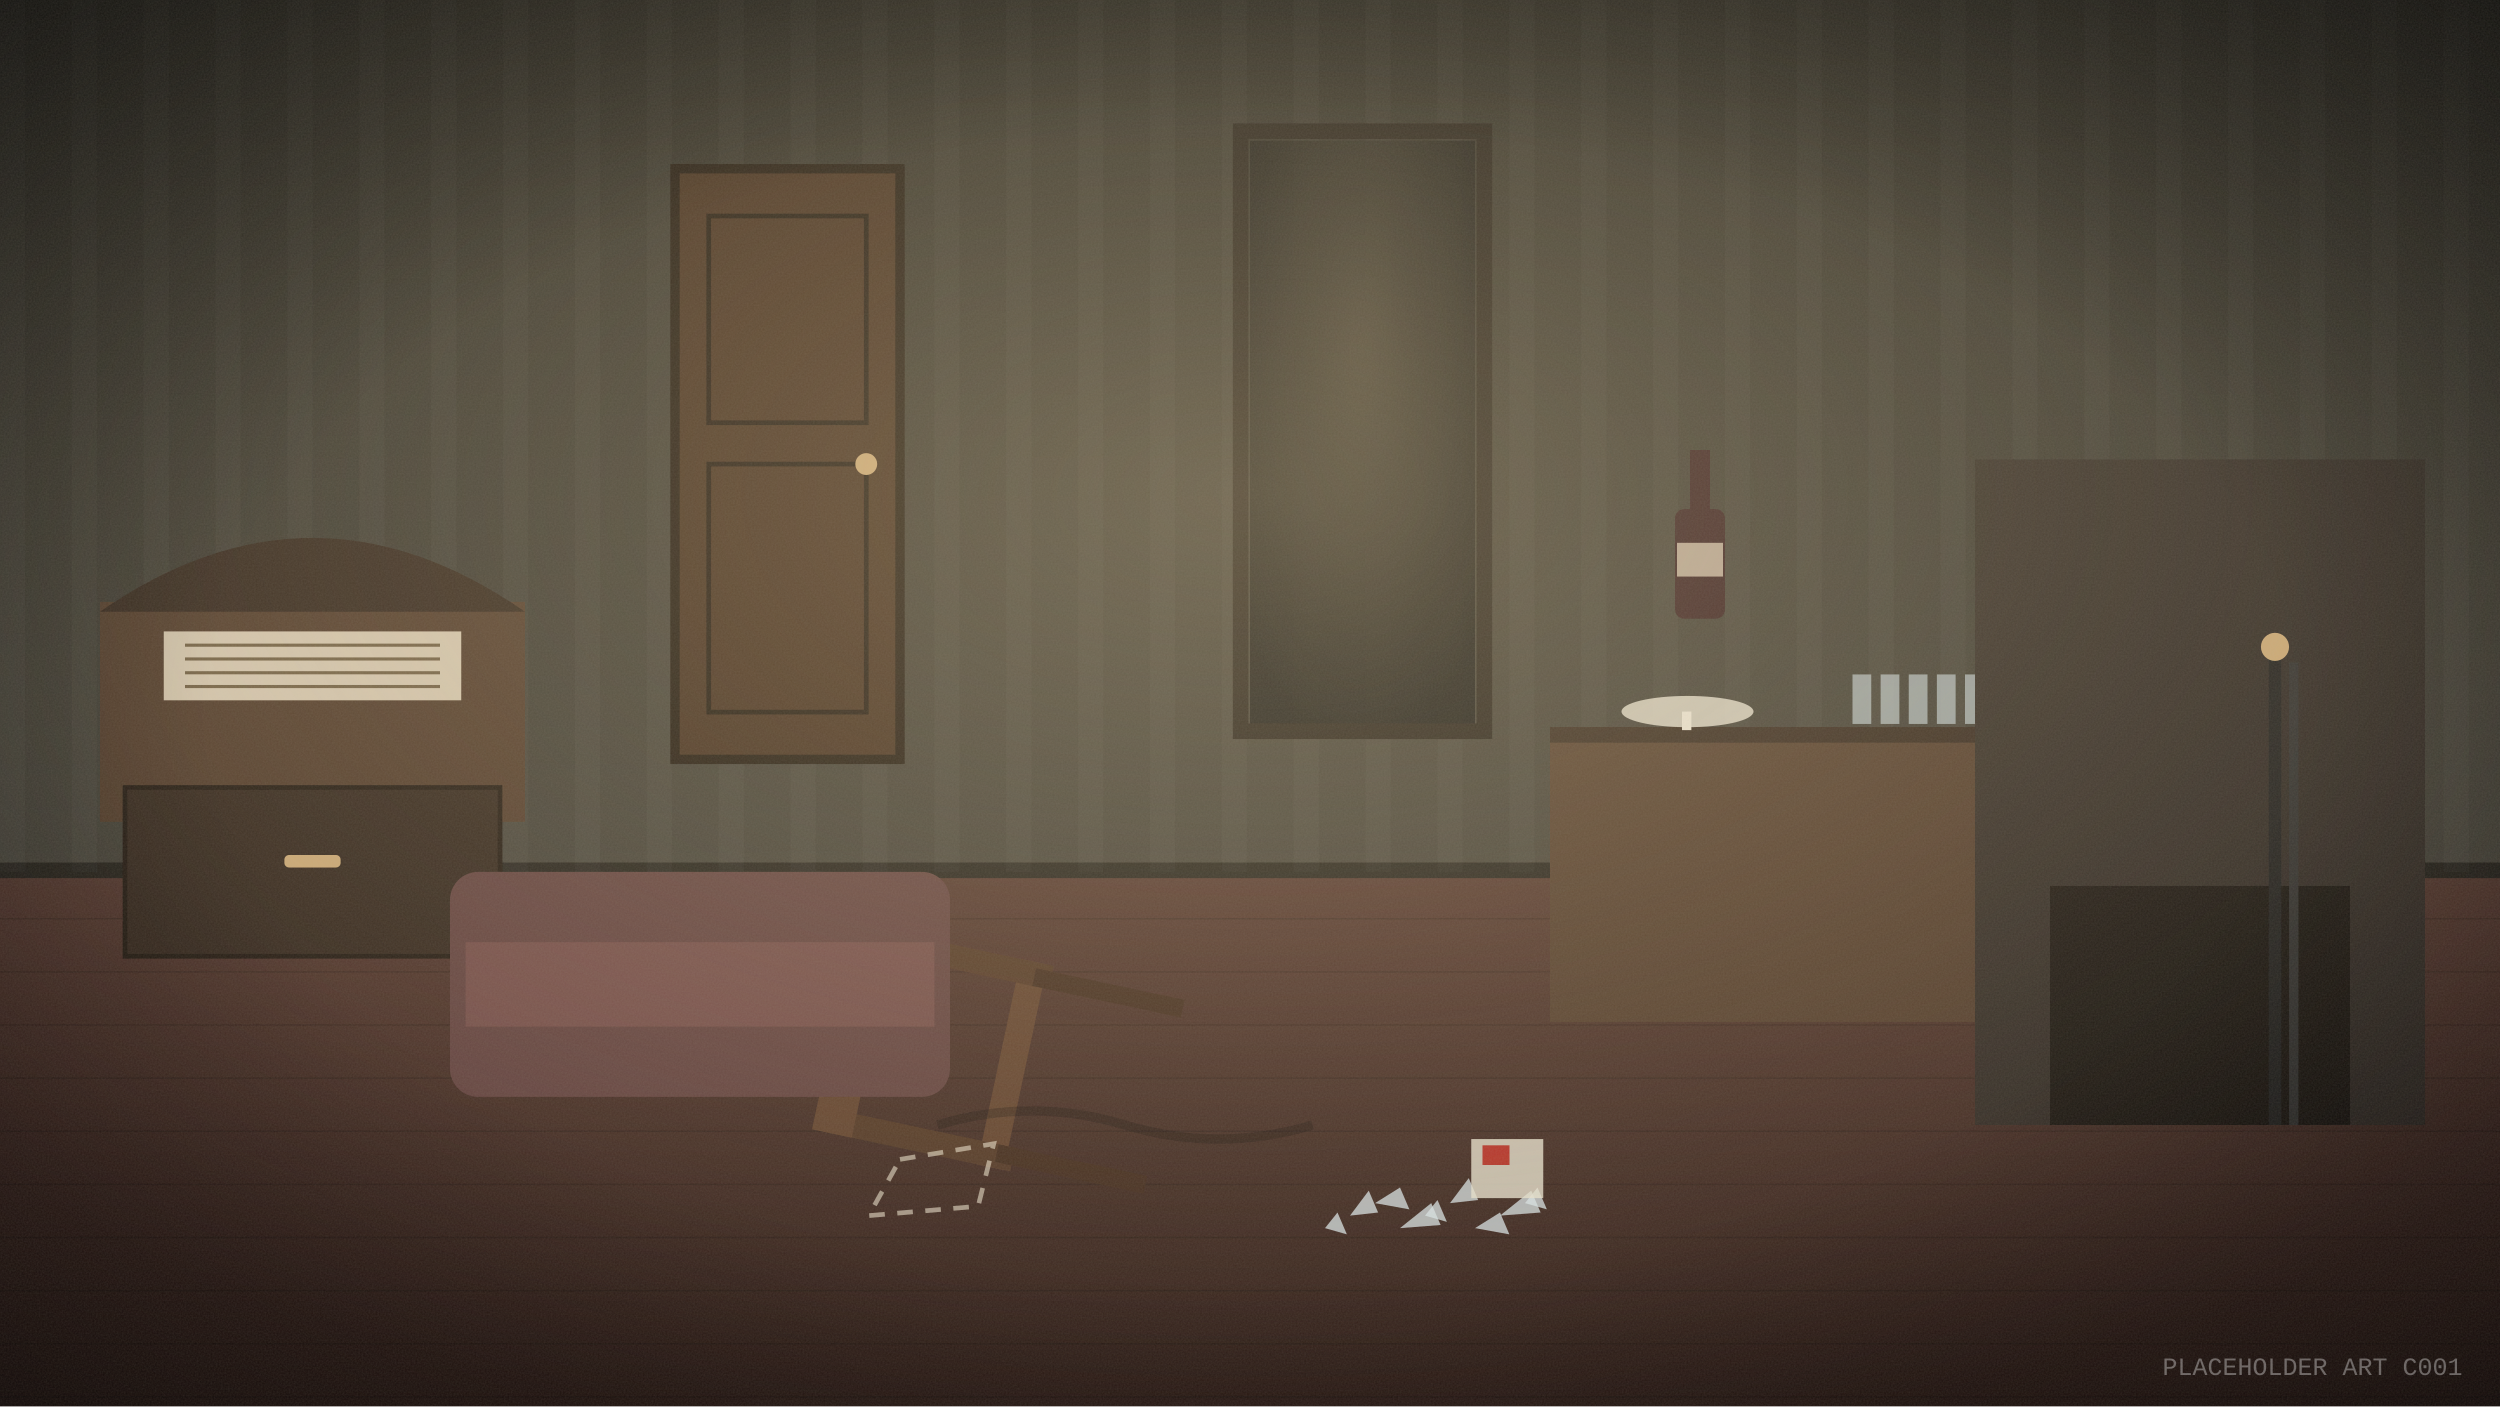
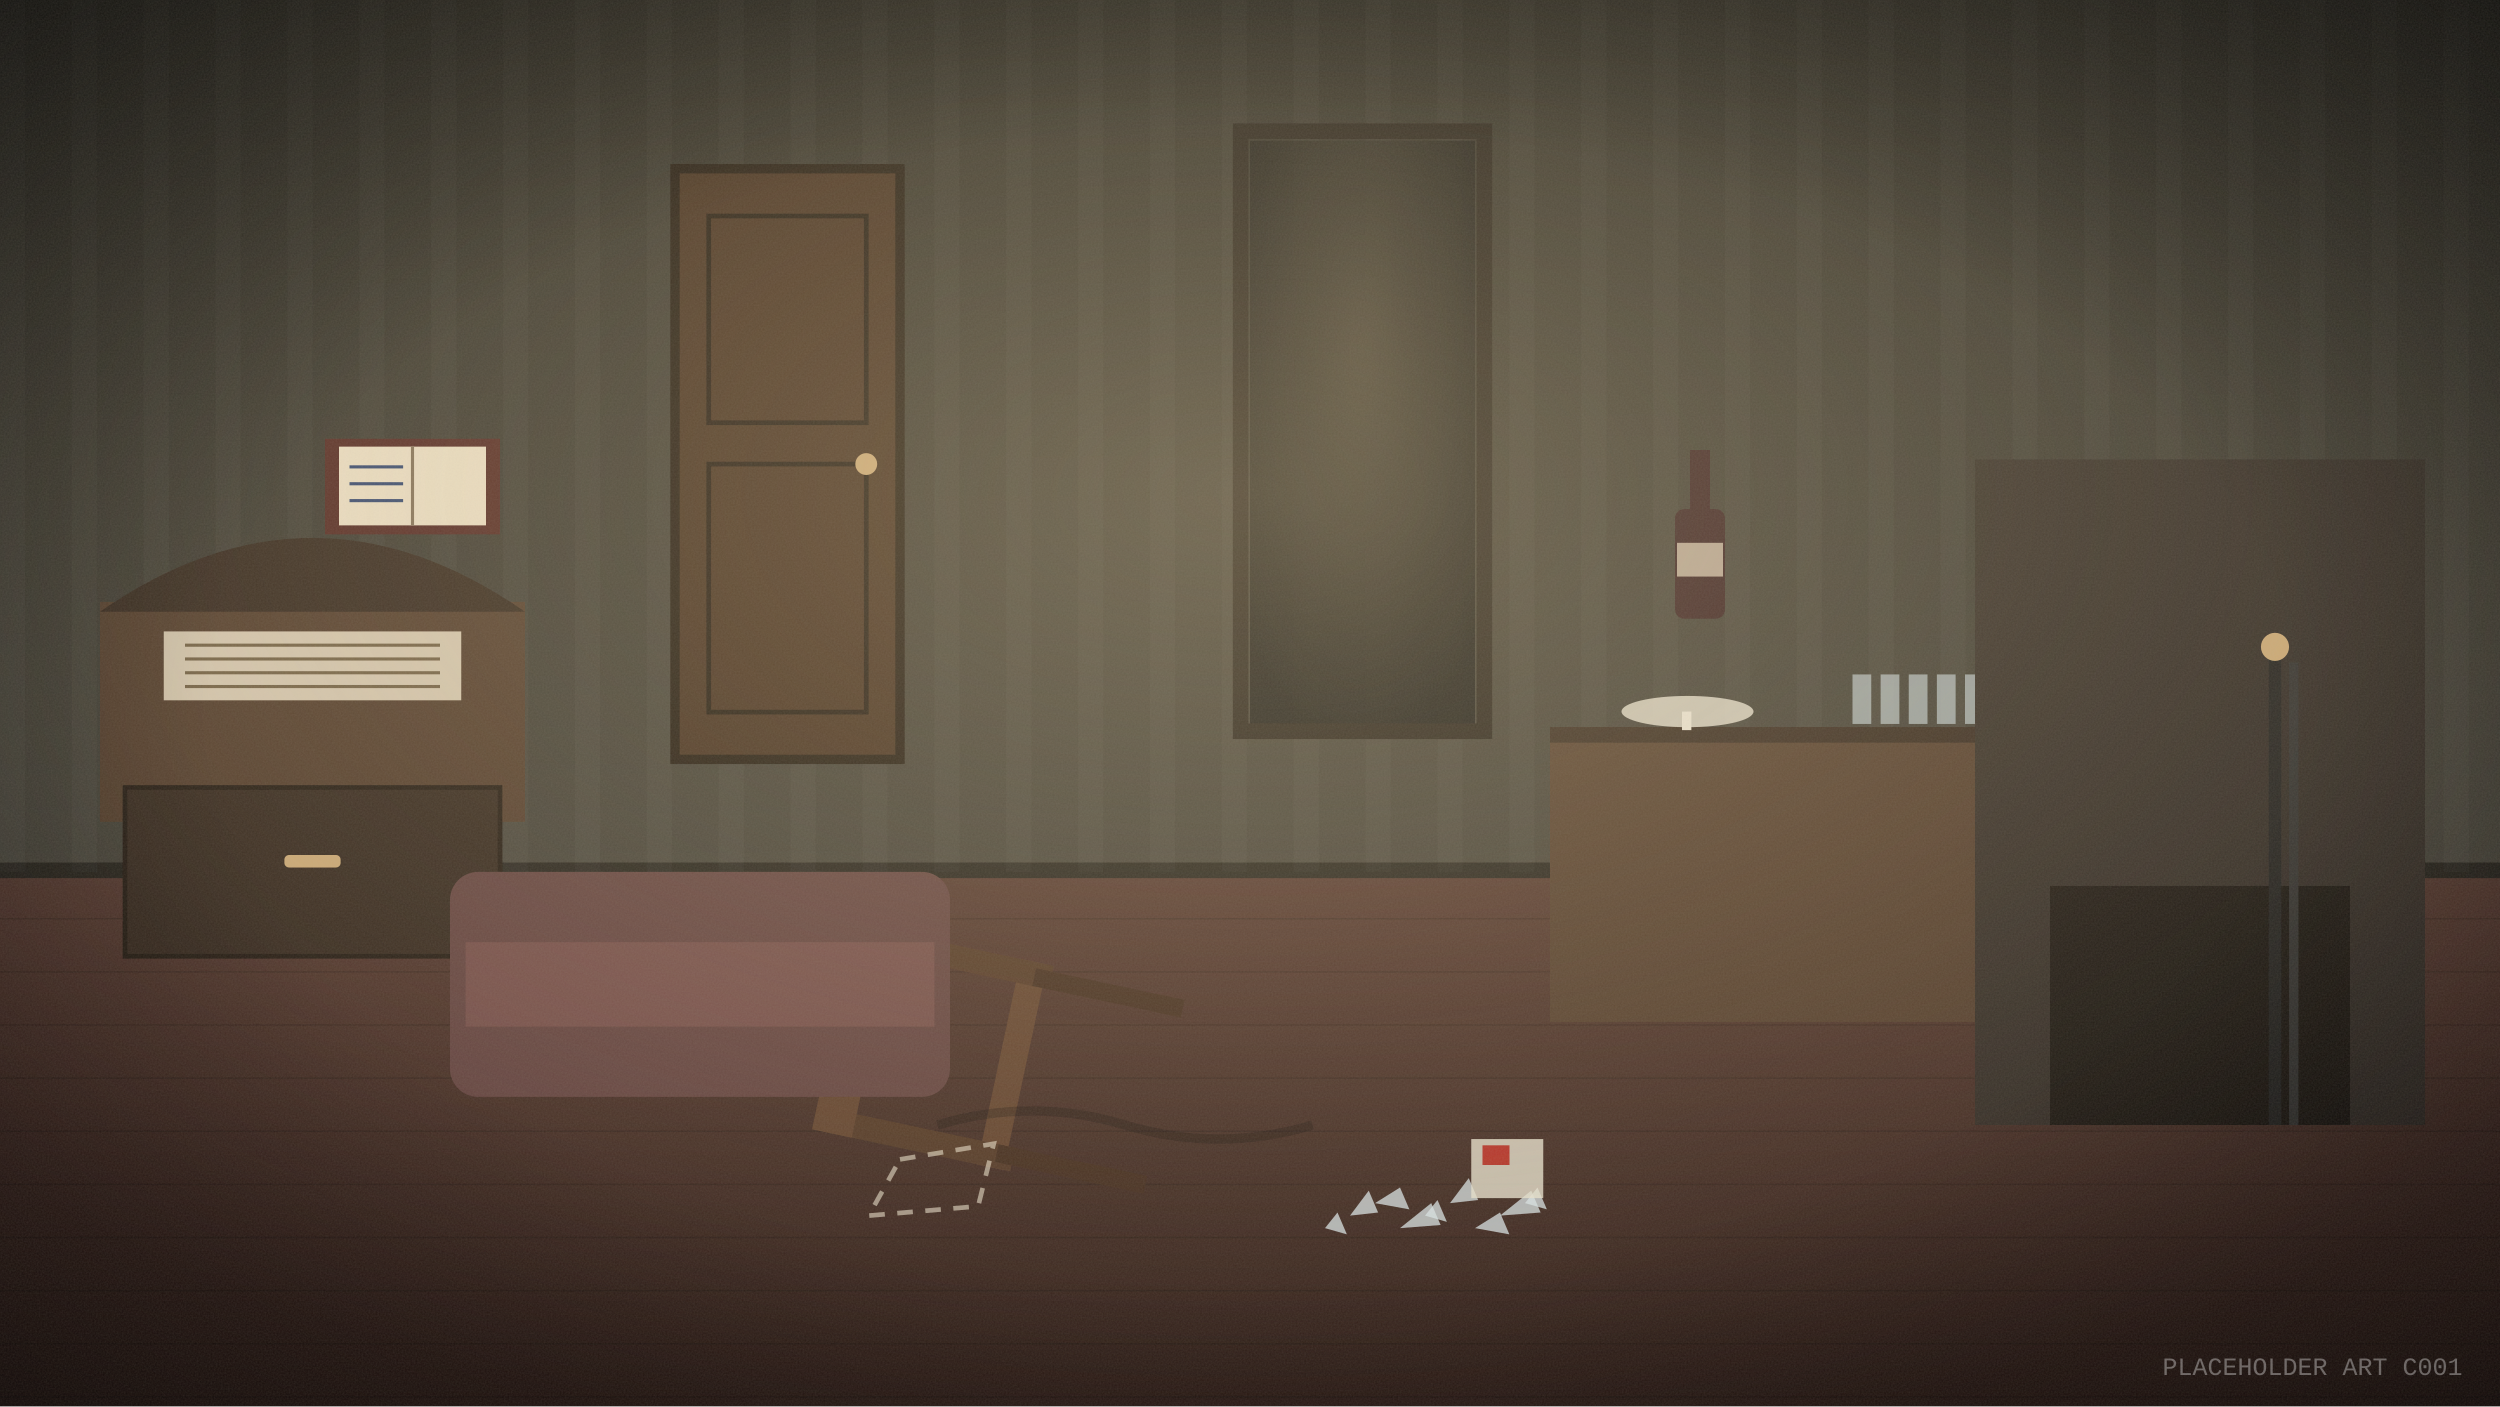
<svg xmlns="http://www.w3.org/2000/svg" viewBox="0 0 1600 900" width="1600" height="900">
  <defs>
    <linearGradient id="wall" x1="0" y1="0" x2="0" y2="1">
      <stop offset="0" stop-color="#26251f" />
      <stop offset="1" stop-color="#3c3a33" />
    </linearGradient>
    <linearGradient id="floor" x1="0" y1="0" x2="0" y2="1">
      <stop offset="0" stop-color="#4b2f28" />
      <stop offset="1" stop-color="#2a1914" />
    </linearGradient>
    <radialGradient id="pool" cx="0.5" cy="0.35" r="0.7">
      <stop offset="0" stop-color="#f0d6a2" stop-opacity="0.35" />
      <stop offset="1" stop-color="#f0d6a2" stop-opacity="0" />
    </radialGradient>
    <radialGradient id="vig" cx="0.5" cy="0.5" r="0.75">
      <stop offset="0.55" stop-color="#000" stop-opacity="0" />
      <stop offset="1" stop-color="#000" stop-opacity="0.65" />
    </radialGradient>
    <filter id="grain">
      <feTurbulence type="fractalNoise" baseFrequency="0.9" numOctaves="2" stitchTiles="stitch" />
      <feColorMatrix values="0 0 0 0 0.5 0 0 0 0 0.45 0 0 0 0 0.4 0 0 0 0.12 0" />
    </filter>
  </defs>
  <rect width="1600" height="558" fill="url(#wall)" />
  <rect y="558" width="1600" height="342" fill="url(#floor)" />
  <rect y="552" width="1600" height="10" fill="#1b1915" />
  <line x1="0" y1="588" x2="1600" y2="588" stroke="#000" stroke-opacity="0.18" />
  <line x1="0" y1="622" x2="1600" y2="622" stroke="#000" stroke-opacity="0.18" />
  <line x1="0" y1="656" x2="1600" y2="656" stroke="#000" stroke-opacity="0.18" />
  <line x1="0" y1="690" x2="1600" y2="690" stroke="#000" stroke-opacity="0.18" />
  <line x1="0" y1="724" x2="1600" y2="724" stroke="#000" stroke-opacity="0.18" />
  <line x1="0" y1="758" x2="1600" y2="758" stroke="#000" stroke-opacity="0.18" />
  <line x1="0" y1="792" x2="1600" y2="792" stroke="#000" stroke-opacity="0.18" />
  <line x1="0" y1="826" x2="1600" y2="826" stroke="#000" stroke-opacity="0.18" />
  <line x1="0" y1="860" x2="1600" y2="860" stroke="#000" stroke-opacity="0.18" />
  <line x1="0" y1="894" x2="1600" y2="894" stroke="#000" stroke-opacity="0.18" />
  <rect x="0" y="0" width="16" height="558" fill="#fff" opacity="0.025" />
  <rect x="46" y="0" width="16" height="558" fill="#fff" opacity="0.025" />
  <rect x="92" y="0" width="16" height="558" fill="#fff" opacity="0.025" />
  <rect x="138" y="0" width="16" height="558" fill="#fff" opacity="0.025" />
  <rect x="184" y="0" width="16" height="558" fill="#fff" opacity="0.025" />
  <rect x="230" y="0" width="16" height="558" fill="#fff" opacity="0.025" />
  <rect x="276" y="0" width="16" height="558" fill="#fff" opacity="0.025" />
  <rect x="322" y="0" width="16" height="558" fill="#fff" opacity="0.025" />
  <rect x="368" y="0" width="16" height="558" fill="#fff" opacity="0.025" />
  <rect x="414" y="0" width="16" height="558" fill="#fff" opacity="0.025" />
  <rect x="460" y="0" width="16" height="558" fill="#fff" opacity="0.025" />
  <rect x="506" y="0" width="16" height="558" fill="#fff" opacity="0.025" />
  <rect x="552" y="0" width="16" height="558" fill="#fff" opacity="0.025" />
  <rect x="598" y="0" width="16" height="558" fill="#fff" opacity="0.025" />
  <rect x="644" y="0" width="16" height="558" fill="#fff" opacity="0.025" />
  <rect x="690" y="0" width="16" height="558" fill="#fff" opacity="0.025" />
  <rect x="736" y="0" width="16" height="558" fill="#fff" opacity="0.025" />
  <rect x="782" y="0" width="16" height="558" fill="#fff" opacity="0.025" />
  <rect x="828" y="0" width="16" height="558" fill="#fff" opacity="0.025" />
  <rect x="874" y="0" width="16" height="558" fill="#fff" opacity="0.025" />
  <rect x="920" y="0" width="16" height="558" fill="#fff" opacity="0.025" />
  <rect x="966" y="0" width="16" height="558" fill="#fff" opacity="0.025" />
  <rect x="1012" y="0" width="16" height="558" fill="#fff" opacity="0.025" />
  <rect x="1058" y="0" width="16" height="558" fill="#fff" opacity="0.025" />
  <rect x="1104" y="0" width="16" height="558" fill="#fff" opacity="0.025" />
  <rect x="1150" y="0" width="16" height="558" fill="#fff" opacity="0.025" />
  <rect x="1196" y="0" width="16" height="558" fill="#fff" opacity="0.025" />
  <rect x="1242" y="0" width="16" height="558" fill="#fff" opacity="0.025" />
  <rect x="1288" y="0" width="16" height="558" fill="#fff" opacity="0.025" />
  <rect x="1334" y="0" width="16" height="558" fill="#fff" opacity="0.025" />
  <rect x="1380" y="0" width="16" height="558" fill="#fff" opacity="0.025" />
  <rect x="1426" y="0" width="16" height="558" fill="#fff" opacity="0.025" />
  <rect x="1472" y="0" width="16" height="558" fill="#fff" opacity="0.025" />
  <rect x="1518" y="0" width="16" height="558" fill="#fff" opacity="0.025" />
  <rect x="1564" y="0" width="16" height="558" fill="#fff" opacity="0.025" />
  <g transform="rotate(-78 736 700)">
    <rect x="668.8" y="601.2" width="134.4" height="17.28" fill="#5a3b28" />
    <rect x="668.8" y="493.2" width="15.36" height="129.6" fill="#4a3020" />
    <rect x="787.84" y="493.2" width="15.36" height="129.6" fill="#4a3020" />
    <rect x="668.8" y="493.2" width="134.4" height="25.92" fill="#5a3b28" />
    <rect x="672.64" y="612" width="11.52" height="97.2" fill="#3a2418" />
    <rect x="787.84" y="612" width="11.52" height="97.2" fill="#3a2418" />
  </g>
  <path d="M600 720 q60 -18 120 0 t120 0" stroke="#000" stroke-opacity="0.25" stroke-width="6" fill="none" />
  <path d="M848 786 l8 -10 l6 14 z" fill="#d7e4ea" opacity="0.75" />
  <path d="M864 778 l12 -16 l6 14 z" fill="#d7e4ea" opacity="0.75" />
  <path d="M880 770 l16 -10 l6 14 z" fill="#d7e4ea" opacity="0.75" />
  <path d="M896 786 l20 -16 l6 14 z" fill="#d7e4ea" opacity="0.75" />
  <path d="M912 778 l8 -10 l6 14 z" fill="#d7e4ea" opacity="0.75" />
  <path d="M928 770 l12 -16 l6 14 z" fill="#d7e4ea" opacity="0.75" />
  <path d="M944 786 l16 -10 l6 14 z" fill="#d7e4ea" opacity="0.75" />
  <path d="M960 778 l20 -16 l6 14 z" fill="#d7e4ea" opacity="0.75" />
  <path d="M976 770 l8 -10 l6 14 z" fill="#d7e4ea" opacity="0.75" />
  <rect x="941.6" y="729" width="46.08" height="37.8" fill="#e6e1d0" opacity="0.8" />
  <rect x="948.8" y="733" width="17.28" height="12.6" fill="#b02a22" />
  <rect x="64" y="385.2" width="272" height="140.8" fill="#4a3526" />
  <path d="M64 391.5 Q200 297 336 391.5" fill="#2c2018" />
  <rect x="104.8" y="404.1" width="190.4" height="44.1" fill="#e8dcc4" opacity="0.85" />
  <line x1="118.4" y1="412.92" x2="281.6" y2="412.92" stroke="#6b5a40" stroke-width="2" />
  <line x1="118.4" y1="421.74" x2="281.6" y2="421.74" stroke="#6b5a40" stroke-width="2" />
  <line x1="118.4" y1="430.56" x2="281.6" y2="430.56" stroke="#6b5a40" stroke-width="2" />
  <line x1="118.4" y1="439.38" x2="281.6" y2="439.38" stroke="#6b5a40" stroke-width="2" />
+   <rect x="208" y="280.8" width="112" height="61.2" fill="#4a1f1c" />
+   <rect x="216.96" y="285.84" width="94.08" height="50.4" fill="#e8dcc4" />
+   <line x1="264" y1="285.84" x2="264" y2="336.24" stroke="#7a6a52" stroke-width="2" />
+   <line x1="223.68" y1="298.8" x2="258" y2="298.8" stroke="#2a3f6b" stroke-width="2" />
+   <line x1="223.68" y1="309.6" x2="258" y2="309.6" stroke="#2a3f6b" stroke-width="2" />
+   <line x1="223.68" y1="320.4" x2="258" y2="320.4" stroke="#2a3f6b" stroke-width="2" />
  <rect x="80" y="504" width="240" height="108" fill="#2c2018" stroke="#1a120c" stroke-width="3" />
  <rect x="182" y="547.2" width="36" height="8" rx="3" fill="#c6a472" />
  <rect x="992" y="465.3" width="352" height="188.7" fill="#4a3526" />
  <rect x="992" y="465.3" width="352" height="10" fill="#2c2018" />
  <ellipse cx="1080" cy="455.4" rx="42.24" ry="10" fill="#e8e3d6" opacity="0.8" />
  <rect x="1076.48" y="455.4" width="6" height="11.88" fill="#e8e3d6" />
  <rect x="1185.6" y="431.64" width="12" height="31.68" fill="#cfe0e8" opacity="0.6" />
  <rect x="1203.6" y="431.64" width="12" height="31.68" fill="#cfe0e8" opacity="0.6" />
  <rect x="1221.6" y="431.64" width="12" height="31.68" fill="#cfe0e8" opacity="0.6" />
  <rect x="1239.6" y="431.64" width="12" height="31.68" fill="#cfe0e8" opacity="0.6" />
  <rect x="1257.6" y="431.64" width="12" height="31.68" fill="#cfe0e8" opacity="0.6" />
  <rect x="1275.6" y="431.64" width="12" height="31.68" fill="none" stroke="#cfe0e8" stroke-opacity="0.25" stroke-dasharray="3 3" />
  <rect x="1072" y="325.8" width="32" height="70.2" rx="6" fill="#2c1418" />
  <rect x="1081.6" y="288" width="12.8" height="43.2" fill="#2c1418" />
  <rect x="1073.28" y="347.4" width="29.44" height="21.6" fill="#e8dcc4" opacity="0.7" />
  <rect x="1408" y="294" width="288" height="426" fill="#2a2420" transform="translate(-144 0)" />
  <rect x="1312" y="567" width="192" height="153" fill="#120e0b" />
  <line x1="1456" y1="414" x2="1456" y2="720" stroke="#1a1a1a" stroke-width="8" />
  <line x1="1468" y1="424" x2="1468" y2="720" stroke="#2a2a2a" stroke-width="6" />
  <circle cx="1456" cy="414" r="9" fill="#c6a472" />
  <rect x="288" y="558" width="320" height="144" rx="18" fill="#5b3b3a" />
  <rect x="298" y="603" width="300" height="54" fill="#6d4644" />
  <path d="M576 742 l60 -10 l-10 40 l-70 6 z" fill="none" stroke="#e8e0cc" stroke-dasharray="10 8" stroke-width="3" opacity="0.6" />
  <rect x="432" y="108" width="144" height="378" fill="#3a2618" stroke="#160f09" stroke-width="6" />
  <rect x="453.6" y="138.24" width="100.8" height="132.3" fill="none" stroke="#160f09" stroke-width="3" />
  <rect x="453.6" y="297" width="100.8" height="158.76" fill="none" stroke="#160f09" stroke-width="3" />
  <circle cx="554.4" cy="297" r="7" fill="#c6a472" />
  <rect x="800" y="90" width="144" height="378" fill="#0b0c0c" opacity="0.9" />
  <rect x="800" y="90" width="144" height="378" fill="url(#pool)" opacity="0.5" />
  <rect x="794" y="84" width="156" height="384" fill="none" stroke="#1a1612" stroke-width="10" />
  <rect width="1600" height="900" fill="url(#pool)" />
  <rect width="1600" height="900" fill="url(#vig)" />
  <rect width="1600" height="900" filter="url(#grain)" />
  <text x="1576" y="880" text-anchor="end" font-family="Courier New, monospace" font-size="16" fill="#fff" opacity="0.35">PLACEHOLDER ART C001</text>
</svg>
